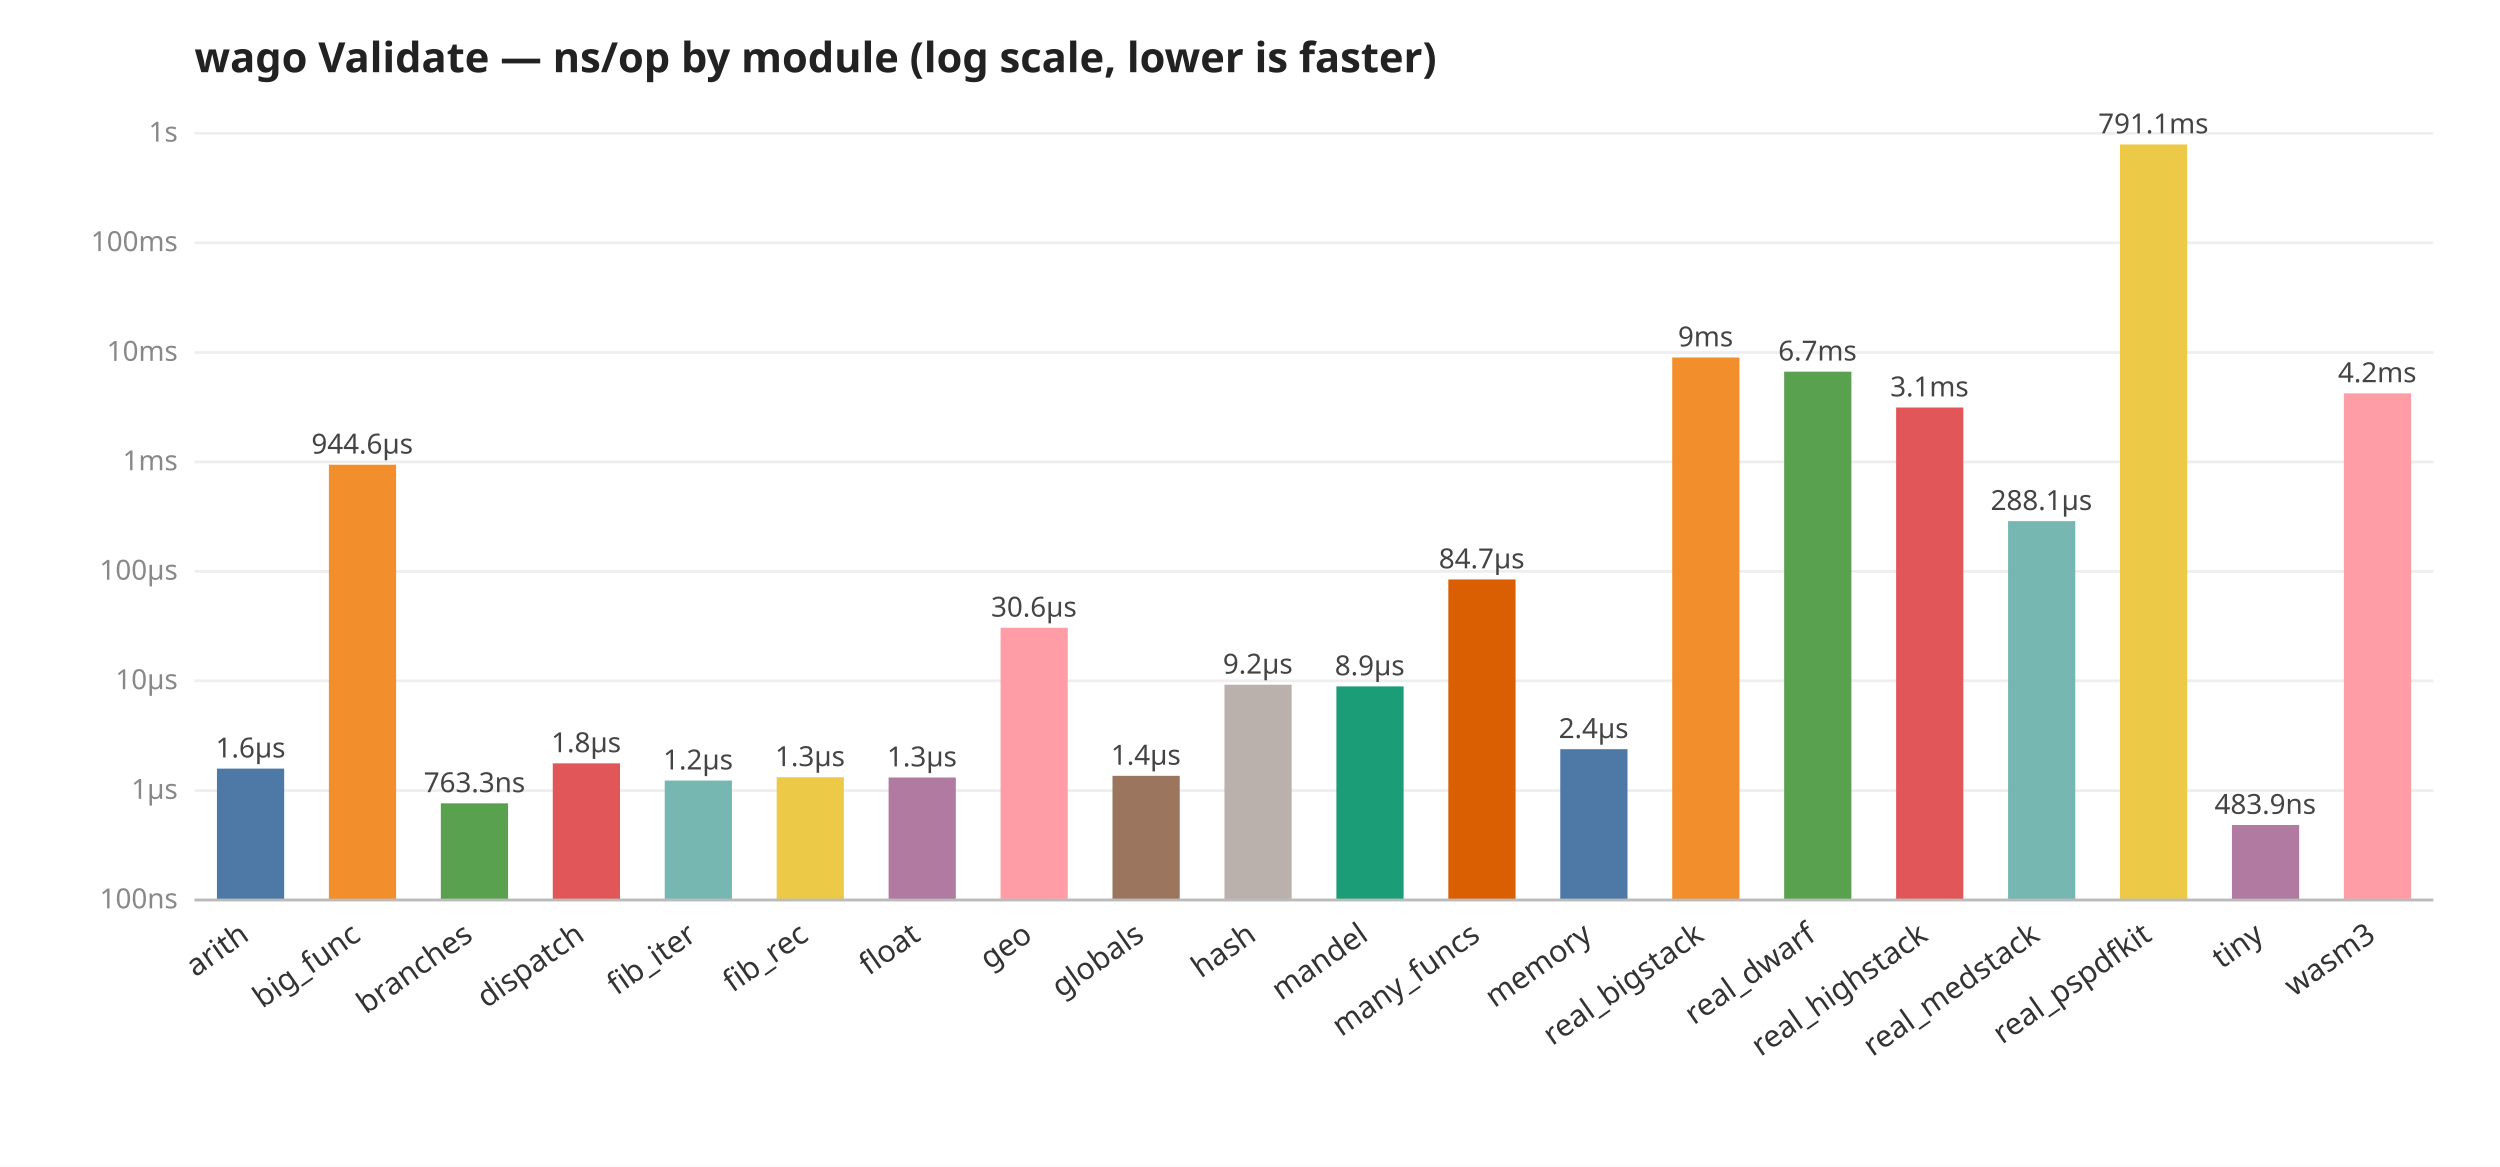
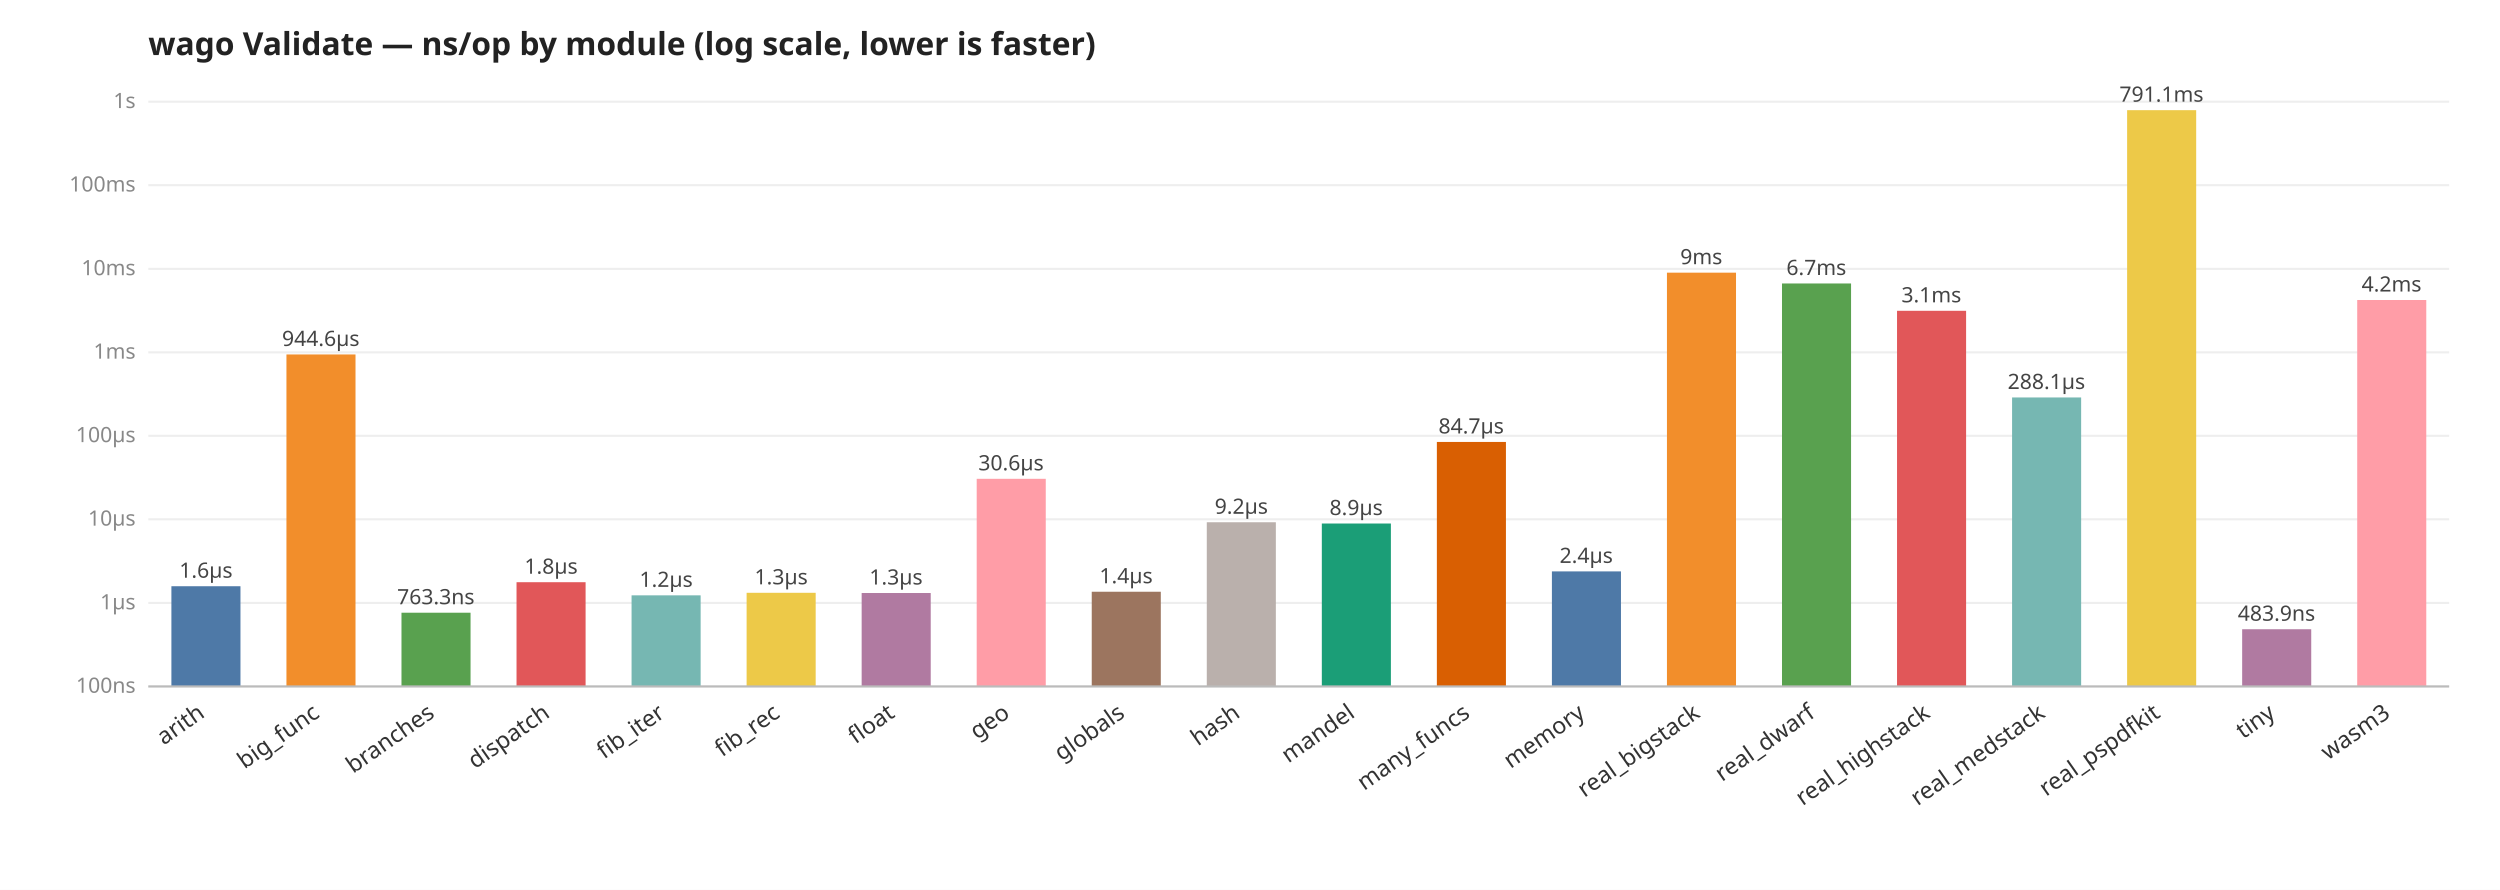
- <svg xmlns="http://www.w3.org/2000/svg" width="900" height="420" viewBox="0 0 900 420" font-family="ui-sans-serif,system-ui,sans-serif">
-   <style>.val{font-size:10px;fill:#444}.cat{font-size:11px;fill:#333}.leg{font-size:11px;fill:#333}.ax{font-size:10px;fill:#888}.grid{stroke:#eee}.axis{stroke:#bbb}</style>
-   <rect width="900" height="420" fill="#fff" />
+ <svg xmlns="http://www.w3.org/2000/svg" width="1180" height="420" viewBox="0 0 1180 420" font-family="ui-sans-serif,system-ui,sans-serif">
+   <style>.val{font-size:10px;fill:#444}.bval{font-size:8px;fill:#555}.cat{font-size:11px;fill:#333}.leg{font-size:11px;fill:#333}.ax{font-size:10px;fill:#888}.grid{stroke:#eee}.axis{stroke:#bbb}</style>
+   <rect width="1180" height="420" fill="#fff" />
  <text x="70" y="26" font-size="15" font-weight="600" fill="#222">wago Validate — ns/op by module (log scale, lower is faster)</text>
-   <line x1="70" y1="324.0" x2="876" y2="324.0" class="grid" />
+   <line x1="70" y1="324.0" x2="1156" y2="324.0" class="grid" />
  <text x="64" y="327.0" class="ax" text-anchor="end">100ns</text>
-   <line x1="70" y1="284.6" x2="876" y2="284.6" class="grid" />
+   <line x1="70" y1="284.6" x2="1156" y2="284.6" class="grid" />
  <text x="64" y="287.6" class="ax" text-anchor="end">1µs</text>
-   <line x1="70" y1="245.1" x2="876" y2="245.1" class="grid" />
+   <line x1="70" y1="245.1" x2="1156" y2="245.1" class="grid" />
  <text x="64" y="248.1" class="ax" text-anchor="end">10µs</text>
-   <line x1="70" y1="205.7" x2="876" y2="205.7" class="grid" />
+   <line x1="70" y1="205.7" x2="1156" y2="205.7" class="grid" />
  <text x="64" y="208.7" class="ax" text-anchor="end">100µs</text>
-   <line x1="70" y1="166.3" x2="876" y2="166.3" class="grid" />
+   <line x1="70" y1="166.3" x2="1156" y2="166.3" class="grid" />
  <text x="64" y="169.3" class="ax" text-anchor="end">1ms</text>
-   <line x1="70" y1="126.9" x2="876" y2="126.9" class="grid" />
+   <line x1="70" y1="126.9" x2="1156" y2="126.9" class="grid" />
  <text x="64" y="129.9" class="ax" text-anchor="end">10ms</text>
-   <line x1="70" y1="87.4" x2="876" y2="87.4" class="grid" />
+   <line x1="70" y1="87.4" x2="1156" y2="87.4" class="grid" />
  <text x="64" y="90.4" class="ax" text-anchor="end">100ms</text>
-   <line x1="70" y1="48.0" x2="876" y2="48.0" class="grid" />
+   <line x1="70" y1="48.0" x2="1156" y2="48.0" class="grid" />
  <text x="64" y="51.0" class="ax" text-anchor="end">1s</text>
-   <rect x="78.1" y="276.7" width="24.2" height="47.3" fill="#4e79a7" />
-   <text x="90.2" y="272.7" class="val" text-anchor="middle">1.6µs</text>
-   <text x="90.2" y="338.0" class="cat" text-anchor="end" transform="rotate(-35 90.2 338.0)">arith</text>
-   <rect x="118.4" y="167.3" width="24.2" height="156.7" fill="#f28e2b" />
-   <text x="130.4" y="163.3" class="val" text-anchor="middle">944.6µs</text>
-   <text x="130.4" y="338.0" class="cat" text-anchor="end" transform="rotate(-35 130.4 338.0)">big_func</text>
-   <rect x="158.7" y="289.2" width="24.2" height="34.8" fill="#59a14f" />
-   <text x="170.8" y="285.2" class="val" text-anchor="middle">763.3ns</text>
-   <text x="170.8" y="338.0" class="cat" text-anchor="end" transform="rotate(-35 170.8 338.0)">branches</text>
-   <rect x="199.0" y="274.8" width="24.2" height="49.2" fill="#e15759" />
-   <text x="211.0" y="270.8" class="val" text-anchor="middle">1.8µs</text>
-   <text x="211.0" y="338.0" class="cat" text-anchor="end" transform="rotate(-35 211.0 338.0)">dispatch</text>
-   <rect x="239.3" y="281.0" width="24.2" height="43.0" fill="#76b7b2" />
-   <text x="251.3" y="277.0" class="val" text-anchor="middle">1.2µs</text>
-   <text x="251.3" y="338.0" class="cat" text-anchor="end" transform="rotate(-35 251.3 338.0)">fib_iter</text>
-   <rect x="279.6" y="279.8" width="24.2" height="44.2" fill="#edc948" />
-   <text x="291.6" y="275.8" class="val" text-anchor="middle">1.3µs</text>
-   <text x="291.6" y="338.0" class="cat" text-anchor="end" transform="rotate(-35 291.6 338.0)">fib_rec</text>
-   <rect x="319.9" y="279.9" width="24.2" height="44.1" fill="#b07aa1" />
-   <text x="331.9" y="275.9" class="val" text-anchor="middle">1.3µs</text>
-   <text x="331.9" y="338.0" class="cat" text-anchor="end" transform="rotate(-35 331.9 338.0)">float</text>
-   <rect x="360.2" y="226.0" width="24.2" height="98.0" fill="#ff9da7" />
-   <text x="372.2" y="222.0" class="val" text-anchor="middle">30.6µs</text>
-   <text x="372.2" y="338.0" class="cat" text-anchor="end" transform="rotate(-35 372.2 338.0)">geo</text>
-   <rect x="400.5" y="279.3" width="24.2" height="44.7" fill="#9c755f" />
-   <text x="412.5" y="275.3" class="val" text-anchor="middle">1.4µs</text>
-   <text x="412.5" y="338.0" class="cat" text-anchor="end" transform="rotate(-35 412.5 338.0)">globals</text>
-   <rect x="440.8" y="246.5" width="24.2" height="77.5" fill="#bab0ac" />
-   <text x="452.8" y="242.5" class="val" text-anchor="middle">9.2µs</text>
-   <text x="452.8" y="338.0" class="cat" text-anchor="end" transform="rotate(-35 452.8 338.0)">hash</text>
-   <rect x="481.1" y="247.1" width="24.2" height="76.9" fill="#1b9e77" />
-   <text x="493.1" y="243.1" class="val" text-anchor="middle">8.9µs</text>
-   <text x="493.1" y="338.0" class="cat" text-anchor="end" transform="rotate(-35 493.1 338.0)">mandel</text>
-   <rect x="521.4" y="208.6" width="24.2" height="115.4" fill="#d95f02" />
-   <text x="533.4" y="204.6" class="val" text-anchor="middle">84.7µs</text>
-   <text x="533.4" y="338.0" class="cat" text-anchor="end" transform="rotate(-35 533.4 338.0)">many_funcs</text>
-   <rect x="561.7" y="269.7" width="24.2" height="54.3" fill="#4e79a7" />
-   <text x="573.7" y="265.7" class="val" text-anchor="middle">2.4µs</text>
-   <text x="573.7" y="338.0" class="cat" text-anchor="end" transform="rotate(-35 573.7 338.0)">memory</text>
-   <rect x="602.0" y="128.7" width="24.2" height="195.3" fill="#f28e2b" />
-   <text x="614.0" y="124.7" class="val" text-anchor="middle">9ms</text>
-   <text x="614.0" y="338.0" class="cat" text-anchor="end" transform="rotate(-35 614.0 338.0)">real_bigstack</text>
-   <rect x="642.3" y="133.8" width="24.2" height="190.2" fill="#59a14f" />
-   <text x="654.3" y="129.8" class="val" text-anchor="middle">6.7ms</text>
-   <text x="654.3" y="338.0" class="cat" text-anchor="end" transform="rotate(-35 654.3 338.0)">real_dwarf</text>
-   <rect x="682.6" y="146.7" width="24.2" height="177.3" fill="#e15759" />
-   <text x="694.6" y="142.7" class="val" text-anchor="middle">3.1ms</text>
-   <text x="694.6" y="338.0" class="cat" text-anchor="end" transform="rotate(-35 694.6 338.0)">real_highstack</text>
-   <rect x="722.9" y="187.6" width="24.2" height="136.4" fill="#76b7b2" />
-   <text x="734.9" y="183.6" class="val" text-anchor="middle">288.1µs</text>
-   <text x="734.9" y="338.0" class="cat" text-anchor="end" transform="rotate(-35 734.9 338.0)">real_medstack</text>
-   <rect x="763.2" y="52.0" width="24.2" height="272.0" fill="#edc948" />
-   <text x="775.2" y="48.0" class="val" text-anchor="middle">791.1ms</text>
-   <text x="775.2" y="338.0" class="cat" text-anchor="end" transform="rotate(-35 775.2 338.0)">real_pspdfkit</text>
-   <rect x="803.5" y="297.0" width="24.2" height="27.0" fill="#b07aa1" />
-   <text x="815.5" y="293.0" class="val" text-anchor="middle">483.9ns</text>
-   <text x="815.5" y="338.0" class="cat" text-anchor="end" transform="rotate(-35 815.5 338.0)">tiny</text>
-   <rect x="843.8" y="141.6" width="24.2" height="182.4" fill="#ff9da7" />
-   <text x="855.8" y="137.6" class="val" text-anchor="middle">4.2ms</text>
-   <text x="855.8" y="338.0" class="cat" text-anchor="end" transform="rotate(-35 855.8 338.0)">wasm3</text>
-   <line x1="70" y1="324.0" x2="876" y2="324.0" class="axis" />
+   <rect x="80.9" y="276.7" width="32.6" height="47.3" fill="#4e79a7" />
+   <text x="97.2" y="272.7" class="val" text-anchor="middle">1.6µs</text>
+   <text x="97.2" y="338.0" class="cat" text-anchor="end" transform="rotate(-35 97.2 338.0)">arith</text>
+   <rect x="135.2" y="167.3" width="32.6" height="156.7" fill="#f28e2b" />
+   <text x="151.4" y="163.3" class="val" text-anchor="middle">944.6µs</text>
+   <text x="151.4" y="338.0" class="cat" text-anchor="end" transform="rotate(-35 151.4 338.0)">big_func</text>
+   <rect x="189.5" y="289.2" width="32.6" height="34.8" fill="#59a14f" />
+   <text x="205.7" y="285.2" class="val" text-anchor="middle">763.3ns</text>
+   <text x="205.7" y="338.0" class="cat" text-anchor="end" transform="rotate(-35 205.7 338.0)">branches</text>
+   <rect x="243.8" y="274.8" width="32.6" height="49.2" fill="#e15759" />
+   <text x="260.1" y="270.8" class="val" text-anchor="middle">1.8µs</text>
+   <text x="260.1" y="338.0" class="cat" text-anchor="end" transform="rotate(-35 260.1 338.0)">dispatch</text>
+   <rect x="298.1" y="281.0" width="32.6" height="43.0" fill="#76b7b2" />
+   <text x="314.4" y="277.0" class="val" text-anchor="middle">1.2µs</text>
+   <text x="314.4" y="338.0" class="cat" text-anchor="end" transform="rotate(-35 314.4 338.0)">fib_iter</text>
+   <rect x="352.4" y="279.8" width="32.6" height="44.2" fill="#edc948" />
+   <text x="368.7" y="275.8" class="val" text-anchor="middle">1.3µs</text>
+   <text x="368.7" y="338.0" class="cat" text-anchor="end" transform="rotate(-35 368.7 338.0)">fib_rec</text>
+   <rect x="406.7" y="279.9" width="32.6" height="44.1" fill="#b07aa1" />
+   <text x="422.9" y="275.9" class="val" text-anchor="middle">1.3µs</text>
+   <text x="422.9" y="338.0" class="cat" text-anchor="end" transform="rotate(-35 422.9 338.0)">float</text>
+   <rect x="461.0" y="226.0" width="32.6" height="98.0" fill="#ff9da7" />
+   <text x="477.2" y="222.0" class="val" text-anchor="middle">30.6µs</text>
+   <text x="477.2" y="338.0" class="cat" text-anchor="end" transform="rotate(-35 477.2 338.0)">geo</text>
+   <rect x="515.3" y="279.3" width="32.6" height="44.7" fill="#9c755f" />
+   <text x="531.5" y="275.3" class="val" text-anchor="middle">1.4µs</text>
+   <text x="531.5" y="338.0" class="cat" text-anchor="end" transform="rotate(-35 531.5 338.0)">globals</text>
+   <rect x="569.6" y="246.5" width="32.6" height="77.5" fill="#bab0ac" />
+   <text x="585.9" y="242.5" class="val" text-anchor="middle">9.2µs</text>
+   <text x="585.9" y="338.0" class="cat" text-anchor="end" transform="rotate(-35 585.9 338.0)">hash</text>
+   <rect x="623.9" y="247.1" width="32.6" height="76.9" fill="#1b9e77" />
+   <text x="640.1" y="243.1" class="val" text-anchor="middle">8.9µs</text>
+   <text x="640.1" y="338.0" class="cat" text-anchor="end" transform="rotate(-35 640.1 338.0)">mandel</text>
+   <rect x="678.2" y="208.6" width="32.6" height="115.4" fill="#d95f02" />
+   <text x="694.4" y="204.6" class="val" text-anchor="middle">84.7µs</text>
+   <text x="694.4" y="338.0" class="cat" text-anchor="end" transform="rotate(-35 694.4 338.0)">many_funcs</text>
+   <rect x="732.5" y="269.7" width="32.6" height="54.3" fill="#4e79a7" />
+   <text x="748.7" y="265.7" class="val" text-anchor="middle">2.4µs</text>
+   <text x="748.7" y="338.0" class="cat" text-anchor="end" transform="rotate(-35 748.7 338.0)">memory</text>
+   <rect x="786.8" y="128.7" width="32.6" height="195.3" fill="#f28e2b" />
+   <text x="803.0" y="124.7" class="val" text-anchor="middle">9ms</text>
+   <text x="803.0" y="338.0" class="cat" text-anchor="end" transform="rotate(-35 803.0 338.0)">real_bigstack</text>
+   <rect x="841.1" y="133.8" width="32.6" height="190.2" fill="#59a14f" />
+   <text x="857.3" y="129.8" class="val" text-anchor="middle">6.7ms</text>
+   <text x="857.3" y="338.0" class="cat" text-anchor="end" transform="rotate(-35 857.3 338.0)">real_dwarf</text>
+   <rect x="895.4" y="146.7" width="32.6" height="177.3" fill="#e15759" />
+   <text x="911.6" y="142.7" class="val" text-anchor="middle">3.1ms</text>
+   <text x="911.6" y="338.0" class="cat" text-anchor="end" transform="rotate(-35 911.6 338.0)">real_highstack</text>
+   <rect x="949.7" y="187.6" width="32.6" height="136.4" fill="#76b7b2" />
+   <text x="965.9" y="183.6" class="val" text-anchor="middle">288.1µs</text>
+   <text x="965.9" y="338.0" class="cat" text-anchor="end" transform="rotate(-35 965.9 338.0)">real_medstack</text>
+   <rect x="1004.0" y="52.0" width="32.6" height="272.0" fill="#edc948" />
+   <text x="1020.2" y="48.0" class="val" text-anchor="middle">791.1ms</text>
+   <text x="1020.2" y="338.0" class="cat" text-anchor="end" transform="rotate(-35 1020.2 338.0)">real_pspdfkit</text>
+   <rect x="1058.3" y="297.0" width="32.6" height="27.0" fill="#b07aa1" />
+   <text x="1074.5" y="293.0" class="val" text-anchor="middle">483.9ns</text>
+   <text x="1074.5" y="338.0" class="cat" text-anchor="end" transform="rotate(-35 1074.5 338.0)">tiny</text>
+   <rect x="1112.6" y="141.6" width="32.6" height="182.4" fill="#ff9da7" />
+   <text x="1128.8" y="137.6" class="val" text-anchor="middle">4.2ms</text>
+   <text x="1128.8" y="338.0" class="cat" text-anchor="end" transform="rotate(-35 1128.8 338.0)">wasm3</text>
+   <line x1="70" y1="324.0" x2="1156" y2="324.0" class="axis" />
</svg>
